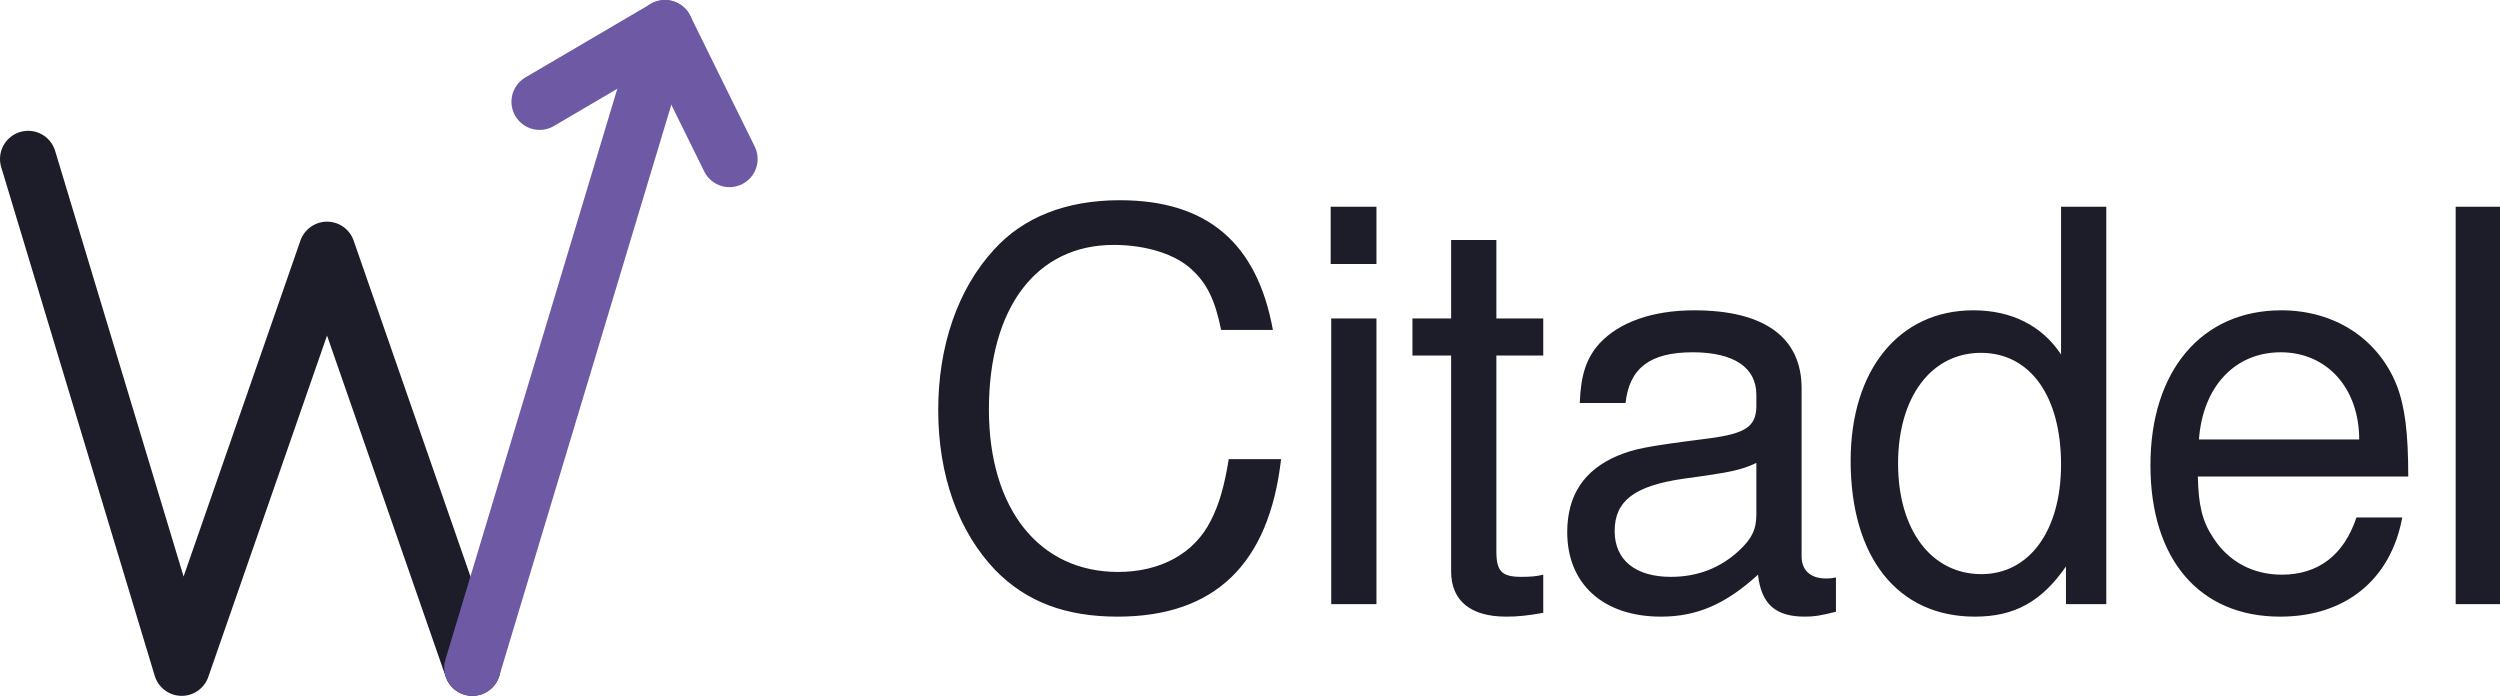
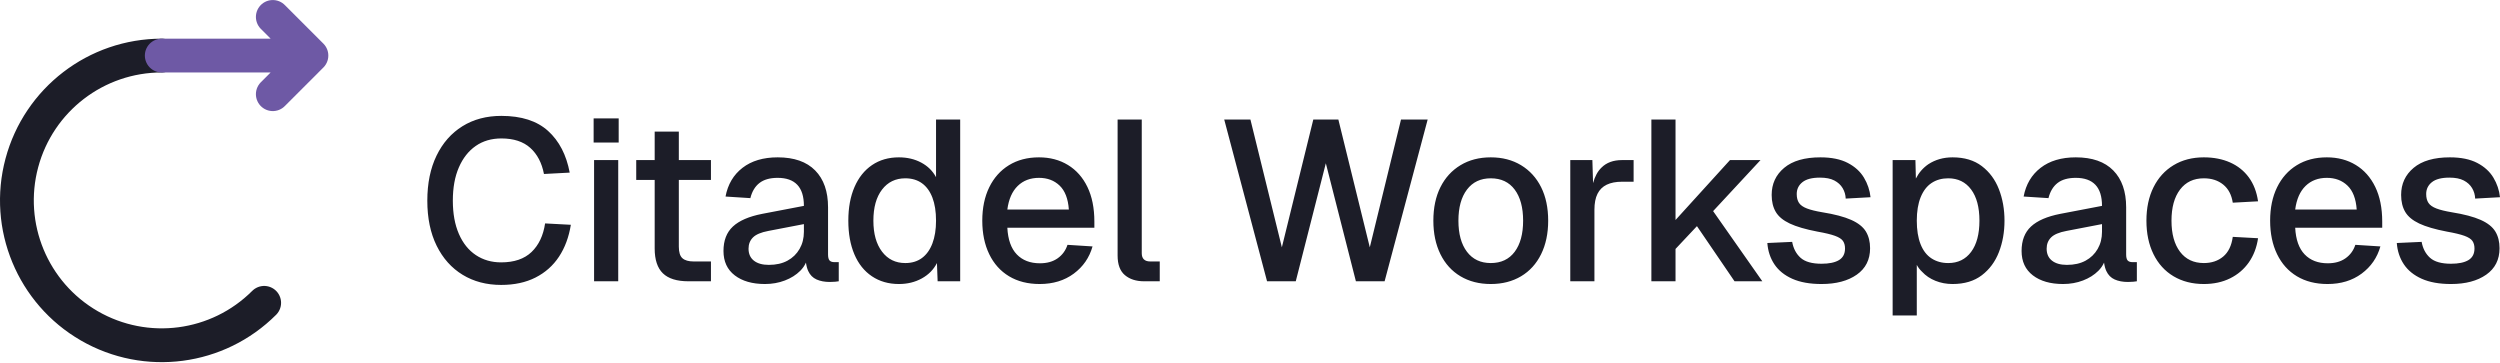
- <svg xmlns="http://www.w3.org/2000/svg" viewBox="0 0 2752 766" width="2752" height="766" role="img" aria-label="Citadel">
-   <g fill="none" stroke-width="62" stroke-linecap="round" stroke-linejoin="round">
-     <path d="M31 175L200 735L360 275L520 735" stroke="#1C1D28" />
-     <path d="M520 735L732 31" stroke="#6E59A5" />
-     <path d="M594 112L732 31L803 175" stroke="#6E59A5" />
-   </g>
-   <text x="1004" y="665" font-family="SF Pro Display,-apple-system,BlinkMacSystemFont,Helvetica Neue,Helvetica,Arial,sans-serif" font-size="600" font-weight="500" letter-spacing="-12" fill="#1C1D28">Citadel</text>
+ <svg xmlns="http://www.w3.org/2000/svg" viewBox="0 -246.91 2194.74 317.91" width="2195" height="318" role="img" aria-label="Citadel Workspaces">
+   <path d="M231.92 18.92A127.16 127.16 0 1 1 142 -198.16" fill="none" stroke="#1C1D28" stroke-width="29.67" stroke-linecap="round" stroke-linejoin="round" />
+   <path d="M142 -198.16H273.4M239.49 -232.07L273.4 -198.16L239.49 -164.25" fill="none" stroke="#6E59A5" stroke-width="29.67" stroke-linecap="round" stroke-linejoin="round" />
+   <path d="M439.94 3.20L439.94 3.20Q420.74 3.20 406.14-5.70Q391.54-14.60 383.34-31.20Q375.14-47.80 375.14-70.80L375.14-70.80Q375.14-93.60 383.24-110.30Q391.34-127 405.94-136.10Q420.54-145.20 440.14-145.20L440.14-145.20Q466.54-145.20 481.14-132Q495.74-118.80 500.14-95.40L500.14-95.40L477.54-94.20Q474.74-108.80 465.54-117.10Q456.34-125.40 440.14-125.40L440.14-125.40Q427.14-125.40 417.64-118.80Q408.14-112.20 402.84-100Q397.54-87.80 397.54-70.80L397.54-70.80Q397.54-53.80 402.84-41.60Q408.14-29.40 417.74-23Q427.34-16.60 439.94-16.60L439.94-16.60Q457.14-16.60 466.64-25.70Q476.14-34.80 478.54-50.80L478.54-50.80L501.14-49.60Q498.54-33.40 490.74-21.60Q482.94-9.80 470.14-3.30Q457.34 3.20 439.94 3.20ZM542.74 0L521.54 0L521.54-106.40L542.74-106.40L542.74 0ZM543.14-121.80L521.14-121.80L521.14-143L543.14-143L543.14-121.80ZM624.14 0L604.34 0Q589.14 0 581.94-7Q574.74-14 574.74-28.80L574.74-28.80L574.74-89L558.54-89L558.54-106.40L574.74-106.40L574.74-131.40L595.94-131.40L595.94-106.40L624.14-106.40L624.14-89L595.94-89L595.94-30.40Q595.94-23 599.14-20.20Q602.34-17.40 608.94-17.40L608.94-17.40L624.14-17.40L624.14 0ZM671.54 2.40L671.54 2.40Q654.94 2.40 645.04-5.20Q635.14-12.80 635.14-26.60Q635.14-40.40 643.44-48.10Q651.74-55.80 669.14-59.20L669.14-59.20L705.74-66.20Q705.74-78.60 699.94-84.70Q694.14-90.80 682.74-90.80L682.74-90.80Q672.54-90.80 666.74-86.30Q660.94-81.80 658.74-73L658.74-73L636.94-74.40Q639.94-90.40 651.84-99.60Q663.74-108.80 682.74-108.80L682.74-108.80Q704.34-108.80 715.64-97.30Q726.94-85.80 726.94-65L726.94-65L726.94-23.60Q726.94-19.80 728.24-18.30Q729.54-16.80 732.54-16.80L732.54-16.80L736.34-16.80L736.34 0Q735.34 0.20 733.14 0.40Q730.94 0.60 728.54 0.60L728.54 0.60Q721.74 0.60 716.84-1.60Q711.94-3.80 709.54-9L709.54-9Q708.14-12 707.54-16.40L707.54-16.40Q705.74-12.40 702.54-9.20L702.54-9.20Q697.14-3.80 689.04-0.70Q680.94 2.40 671.54 2.40ZM674.94-14.40L674.94-14.40Q684.54-14.40 691.34-18.10Q698.14-21.80 701.94-28.40Q705.74-35 705.74-43.40L705.74-43.40L705.74-50.20L674.54-44.20Q664.94-42.40 661.04-38.50Q657.14-34.60 657.14-28.60L657.14-28.60Q657.14-21.80 661.84-18.10Q666.54-14.40 674.94-14.40ZM789.14 2.40L789.14 2.40Q775.54 2.40 765.44-4.40Q755.34-11.20 750.04-23.70Q744.74-36.20 744.74-53.20L744.74-53.20Q744.74-70.20 750.14-82.70Q755.54-95.20 765.54-102Q775.54-108.80 789.14-108.80L789.14-108.80Q800.14-108.80 808.74-104.20Q817.34-99.60 821.74-91.40L821.74-91.40L821.74-142L842.94-142L842.94 0L823.14 0L822.54-16Q818.14-7.40 809.24-2.50Q800.34 2.40 789.14 2.40ZM794.74-16L794.74-16Q803.34-16 809.34-20.40Q815.34-24.80 818.54-33.20Q821.74-41.60 821.74-53.20L821.74-53.20Q821.74-65.20 818.54-73.50Q815.34-81.80 809.34-86.10Q803.34-90.40 794.74-90.40L794.74-90.40Q781.94-90.40 774.34-80.50Q766.74-70.60 766.74-53.20L766.74-53.20Q766.74-36 774.34-26Q781.94-16 794.74-16ZM912.74 2.40L912.74 2.40Q897.14 2.40 885.84-4.40Q874.54-11.20 868.44-23.80Q862.34-36.40 862.34-53.20L862.34-53.20Q862.34-70 868.44-82.50Q874.54-95 885.74-101.90Q896.94-108.80 912.14-108.80L912.14-108.80Q926.54-108.80 937.54-102.10Q948.54-95.40 954.64-82.80Q960.74-70.20 960.74-52.40L960.74-52.40L960.74-47L884.34-47Q885.14-31.40 892.64-23.60Q900.14-15.80 912.94-15.80L912.94-15.80Q922.34-15.80 928.54-20.20Q934.74-24.60 937.14-32L937.14-32L959.14-30.60Q954.94-15.80 942.64-6.70Q930.34 2.40 912.74 2.40ZM884.34-63L884.34-63L938.34-63Q937.34-77.20 930.24-84Q923.14-90.80 912.14-90.80L912.14-90.80Q900.74-90.80 893.44-83.70Q886.14-76.60 884.34-63ZM1018.14 0L1004.34 0Q993.94 0 987.54-5.40Q981.14-10.80 981.14-22.60L981.14-22.60L981.14-142L1002.34-142L1002.34-24.60Q1002.34-21 1004.24-19.20Q1006.14-17.40 1009.74-17.40L1009.74-17.40L1018.14-17.40L1018.14 0ZM1137.54 0L1112.34 0L1074.74-142L1097.74-142L1125.34-29.80L1152.94-142L1174.94-142L1202.54-29.80L1229.94-142L1253.34-142L1215.54 0L1190.34 0L1163.94-103.60L1137.54 0ZM1308.74 2.40L1308.74 2.40Q1293.54 2.40 1282.14-4.40Q1270.74-11.20 1264.54-23.80Q1258.34-36.40 1258.34-53.20L1258.34-53.20Q1258.34-70.20 1264.54-82.60Q1270.74-95 1282.14-101.90Q1293.54-108.80 1308.74-108.80L1308.74-108.80Q1323.94-108.80 1335.34-101.90Q1346.74-95 1352.94-82.60Q1359.14-70.20 1359.14-53.20L1359.14-53.20Q1359.14-36.40 1352.94-23.80Q1346.74-11.20 1335.34-4.40Q1323.94 2.40 1308.74 2.40ZM1308.74-16L1308.74-16Q1322.34-16 1329.74-25.90Q1337.14-35.80 1337.14-53.20L1337.14-53.20Q1337.14-70.60 1329.74-80.50Q1322.34-90.40 1308.74-90.40L1308.74-90.40Q1295.34-90.40 1287.84-80.50Q1280.34-70.60 1280.34-53.20L1280.34-53.20Q1280.34-35.80 1287.84-25.90Q1295.34-16 1308.74-16ZM1399.74 0L1378.54 0L1378.54-106.40L1397.94-106.40L1398.54-86.20Q1400.94-95 1405.94-99.80L1405.94-99.80Q1412.54-106.40 1423.94-106.40L1423.94-106.40L1434.14-106.40L1434.14-87.40L1423.94-87.40Q1415.94-87.40 1410.54-84.80Q1405.14-82.20 1402.44-76.80Q1399.74-71.40 1399.74-62.80L1399.74-62.80L1399.74 0ZM1470.94 0L1449.74 0L1449.74-142L1470.94-142L1470.94-53.80L1518.74-106.40L1545.54-106.40L1503.94-61.60L1547.14 0L1522.74 0L1489.74-48.40L1470.94-28.40L1470.94 0ZM1599.14 2.40L1599.14 2.40Q1583.74 2.40 1573.44-2.20Q1563.14-6.80 1557.74-14.90Q1552.34-23 1551.54-33.60L1551.54-33.60L1573.34-34.60Q1574.94-25.80 1580.74-20.60Q1586.54-15.40 1599.14-15.40L1599.14-15.40Q1609.14-15.40 1614.44-18.60Q1619.74-21.80 1619.74-28.80L1619.74-28.80Q1619.74-32.80 1617.94-35.40Q1616.14-38 1610.94-39.90Q1605.74-41.80 1595.54-43.60L1595.54-43.60Q1579.94-46.60 1571.24-50.70Q1562.54-54.80 1558.94-60.90Q1555.34-67 1555.34-75.80L1555.34-75.80Q1555.34-90.40 1566.34-99.60Q1577.34-108.80 1598.14-108.80L1598.14-108.80Q1612.74-108.80 1622.14-103.90Q1631.54-99 1636.34-91Q1641.14-83 1642.14-73.80L1642.14-73.80L1620.34-72.60Q1620.14-77.60 1617.64-81.80Q1615.14-86 1610.34-88.50Q1605.54-91 1597.74-91L1597.74-91Q1587.34-91 1582.34-87Q1577.34-83 1577.34-76.60L1577.34-76.60Q1577.34-71.80 1579.34-68.80Q1581.34-65.80 1586.34-63.90Q1591.34-62 1599.74-60.60L1599.74-60.60Q1615.94-58 1625.14-53.90Q1634.34-49.80 1638.04-43.70Q1641.74-37.60 1641.74-29L1641.74-29Q1641.74-14 1630.04-5.80Q1618.34 2.40 1599.14 2.40ZM1682.74 30L1661.54 30L1661.54-106.40L1681.54-106.40L1681.94-90.20Q1685.94-98 1692.94-102.80L1692.94-102.80Q1702.14-108.80 1714.14-108.80L1714.14-108.80Q1729.74-108.80 1739.84-101.10Q1749.94-93.40 1754.84-80.80Q1759.74-68.20 1759.74-53.20Q1759.74-38.20 1754.84-25.60Q1749.94-13 1739.84-5.30Q1729.74 2.40 1714.14 2.40L1714.14 2.40Q1706.14 2.40 1699.14-0.40Q1692.14-3.20 1687.34-8.40L1687.34-8.40Q1684.54-11 1682.74-14.40L1682.74-14.40L1682.74 30ZM1710.34-16L1710.34-16Q1723.14-16 1730.44-25.80Q1737.74-35.60 1737.74-53.20Q1737.74-70.80 1730.44-80.60Q1723.14-90.40 1710.34-90.40L1710.34-90.40Q1701.94-90.40 1695.74-86.30Q1689.54-82.20 1686.14-73.80Q1682.74-65.40 1682.74-53.20Q1682.74-41 1686.04-32.60Q1689.34-24.20 1695.64-20.10Q1701.94-16 1710.34-16ZM1811.14 2.40L1811.14 2.40Q1794.54 2.40 1784.64-5.20Q1774.74-12.80 1774.74-26.60Q1774.74-40.40 1783.04-48.10Q1791.34-55.80 1808.74-59.20L1808.74-59.20L1845.34-66.20Q1845.34-78.60 1839.54-84.70Q1833.74-90.80 1822.34-90.80L1822.34-90.80Q1812.14-90.80 1806.34-86.30Q1800.54-81.80 1798.34-73L1798.34-73L1776.54-74.40Q1779.54-90.40 1791.44-99.60Q1803.34-108.80 1822.34-108.80L1822.34-108.80Q1843.94-108.80 1855.24-97.30Q1866.54-85.80 1866.54-65L1866.54-65L1866.54-23.60Q1866.54-19.80 1867.84-18.30Q1869.14-16.80 1872.14-16.80L1872.14-16.80L1875.94-16.80L1875.94 0Q1874.94 0.20 1872.74 0.40Q1870.54 0.60 1868.14 0.60L1868.14 0.60Q1861.34 0.60 1856.44-1.60Q1851.54-3.80 1849.14-9L1849.14-9Q1847.74-12 1847.14-16.40L1847.14-16.40Q1845.34-12.40 1842.14-9.20L1842.14-9.20Q1836.74-3.80 1828.64-0.70Q1820.54 2.40 1811.14 2.40ZM1814.54-14.40L1814.54-14.40Q1824.14-14.40 1830.94-18.10Q1837.74-21.80 1841.54-28.40Q1845.34-35 1845.34-43.40L1845.34-43.40L1845.34-50.20L1814.14-44.20Q1804.54-42.40 1800.64-38.50Q1796.74-34.60 1796.74-28.60L1796.74-28.60Q1796.74-21.80 1801.44-18.10Q1806.14-14.40 1814.54-14.40ZM1934.74 2.40L1934.74 2.40Q1919.54 2.40 1908.14-4.40Q1896.74-11.20 1890.54-23.80Q1884.34-36.40 1884.34-53.20L1884.34-53.20Q1884.34-70 1890.54-82.50Q1896.74-95 1908.14-101.90Q1919.54-108.80 1934.74-108.80L1934.74-108.80Q1947.74-108.80 1957.84-104.30Q1967.94-99.80 1974.24-91.20Q1980.54-82.60 1982.34-70.20L1982.34-70.20L1960.14-69Q1958.54-79.40 1951.74-84.90Q1944.94-90.40 1934.74-90.40L1934.74-90.40Q1921.34-90.40 1913.84-80.50Q1906.34-70.60 1906.34-53.20L1906.34-53.20Q1906.34-35.80 1913.84-25.90Q1921.34-16 1934.74-16L1934.74-16Q1944.94-16 1951.74-21.70Q1958.54-27.40 1960.14-39L1960.14-39L1982.34-37.80Q1980.54-25.60 1974.24-16.60Q1967.94-7.60 1957.84-2.60Q1947.74 2.40 1934.74 2.40ZM2043.34 2.40L2043.34 2.40Q2027.74 2.40 2016.44-4.40Q2005.14-11.20 1999.04-23.80Q1992.94-36.40 1992.94-53.20L1992.94-53.20Q1992.94-70 1999.04-82.50Q2005.14-95 2016.34-101.90Q2027.54-108.80 2042.74-108.80L2042.74-108.80Q2057.14-108.80 2068.14-102.10Q2079.14-95.40 2085.24-82.80Q2091.34-70.20 2091.34-52.40L2091.34-52.40L2091.34-47L2014.94-47Q2015.74-31.40 2023.24-23.60Q2030.74-15.80 2043.54-15.80L2043.54-15.80Q2052.94-15.80 2059.14-20.20Q2065.34-24.60 2067.74-32L2067.74-32L2089.74-30.60Q2085.54-15.80 2073.24-6.70Q2060.94 2.40 2043.34 2.40ZM2014.94-63L2014.94-63L2068.94-63Q2067.94-77.20 2060.84-84Q2053.74-90.80 2042.74-90.80L2042.74-90.80Q2031.34-90.80 2024.04-83.70Q2016.74-76.60 2014.94-63ZM2151.74 2.40L2151.74 2.40Q2136.34 2.40 2126.04-2.20Q2115.74-6.80 2110.34-14.90Q2104.94-23 2104.14-33.60L2104.14-33.60L2125.94-34.60Q2127.54-25.80 2133.34-20.60Q2139.14-15.40 2151.74-15.40L2151.74-15.40Q2161.74-15.40 2167.04-18.60Q2172.34-21.80 2172.34-28.80L2172.34-28.80Q2172.34-32.80 2170.54-35.40Q2168.74-38 2163.54-39.90Q2158.34-41.80 2148.14-43.60L2148.14-43.60Q2132.54-46.60 2123.84-50.70Q2115.14-54.80 2111.54-60.90Q2107.94-67 2107.94-75.80L2107.94-75.80Q2107.94-90.40 2118.94-99.60Q2129.94-108.80 2150.74-108.80L2150.74-108.80Q2165.34-108.80 2174.74-103.90Q2184.14-99 2188.94-91Q2193.74-83 2194.74-73.80L2194.74-73.80L2172.94-72.60Q2172.74-77.60 2170.24-81.80Q2167.74-86 2162.94-88.50Q2158.14-91 2150.34-91L2150.34-91Q2139.94-91 2134.94-87Q2129.94-83 2129.94-76.60L2129.94-76.60Q2129.94-71.80 2131.94-68.80Q2133.94-65.80 2138.94-63.90Q2143.94-62 2152.34-60.60L2152.34-60.60Q2168.54-58 2177.74-53.90Q2186.94-49.80 2190.64-43.70Q2194.34-37.60 2194.34-29L2194.34-29Q2194.34-14 2182.64-5.80Q2170.94 2.40 2151.74 2.40Z" fill="#1C1D28" />
</svg>
